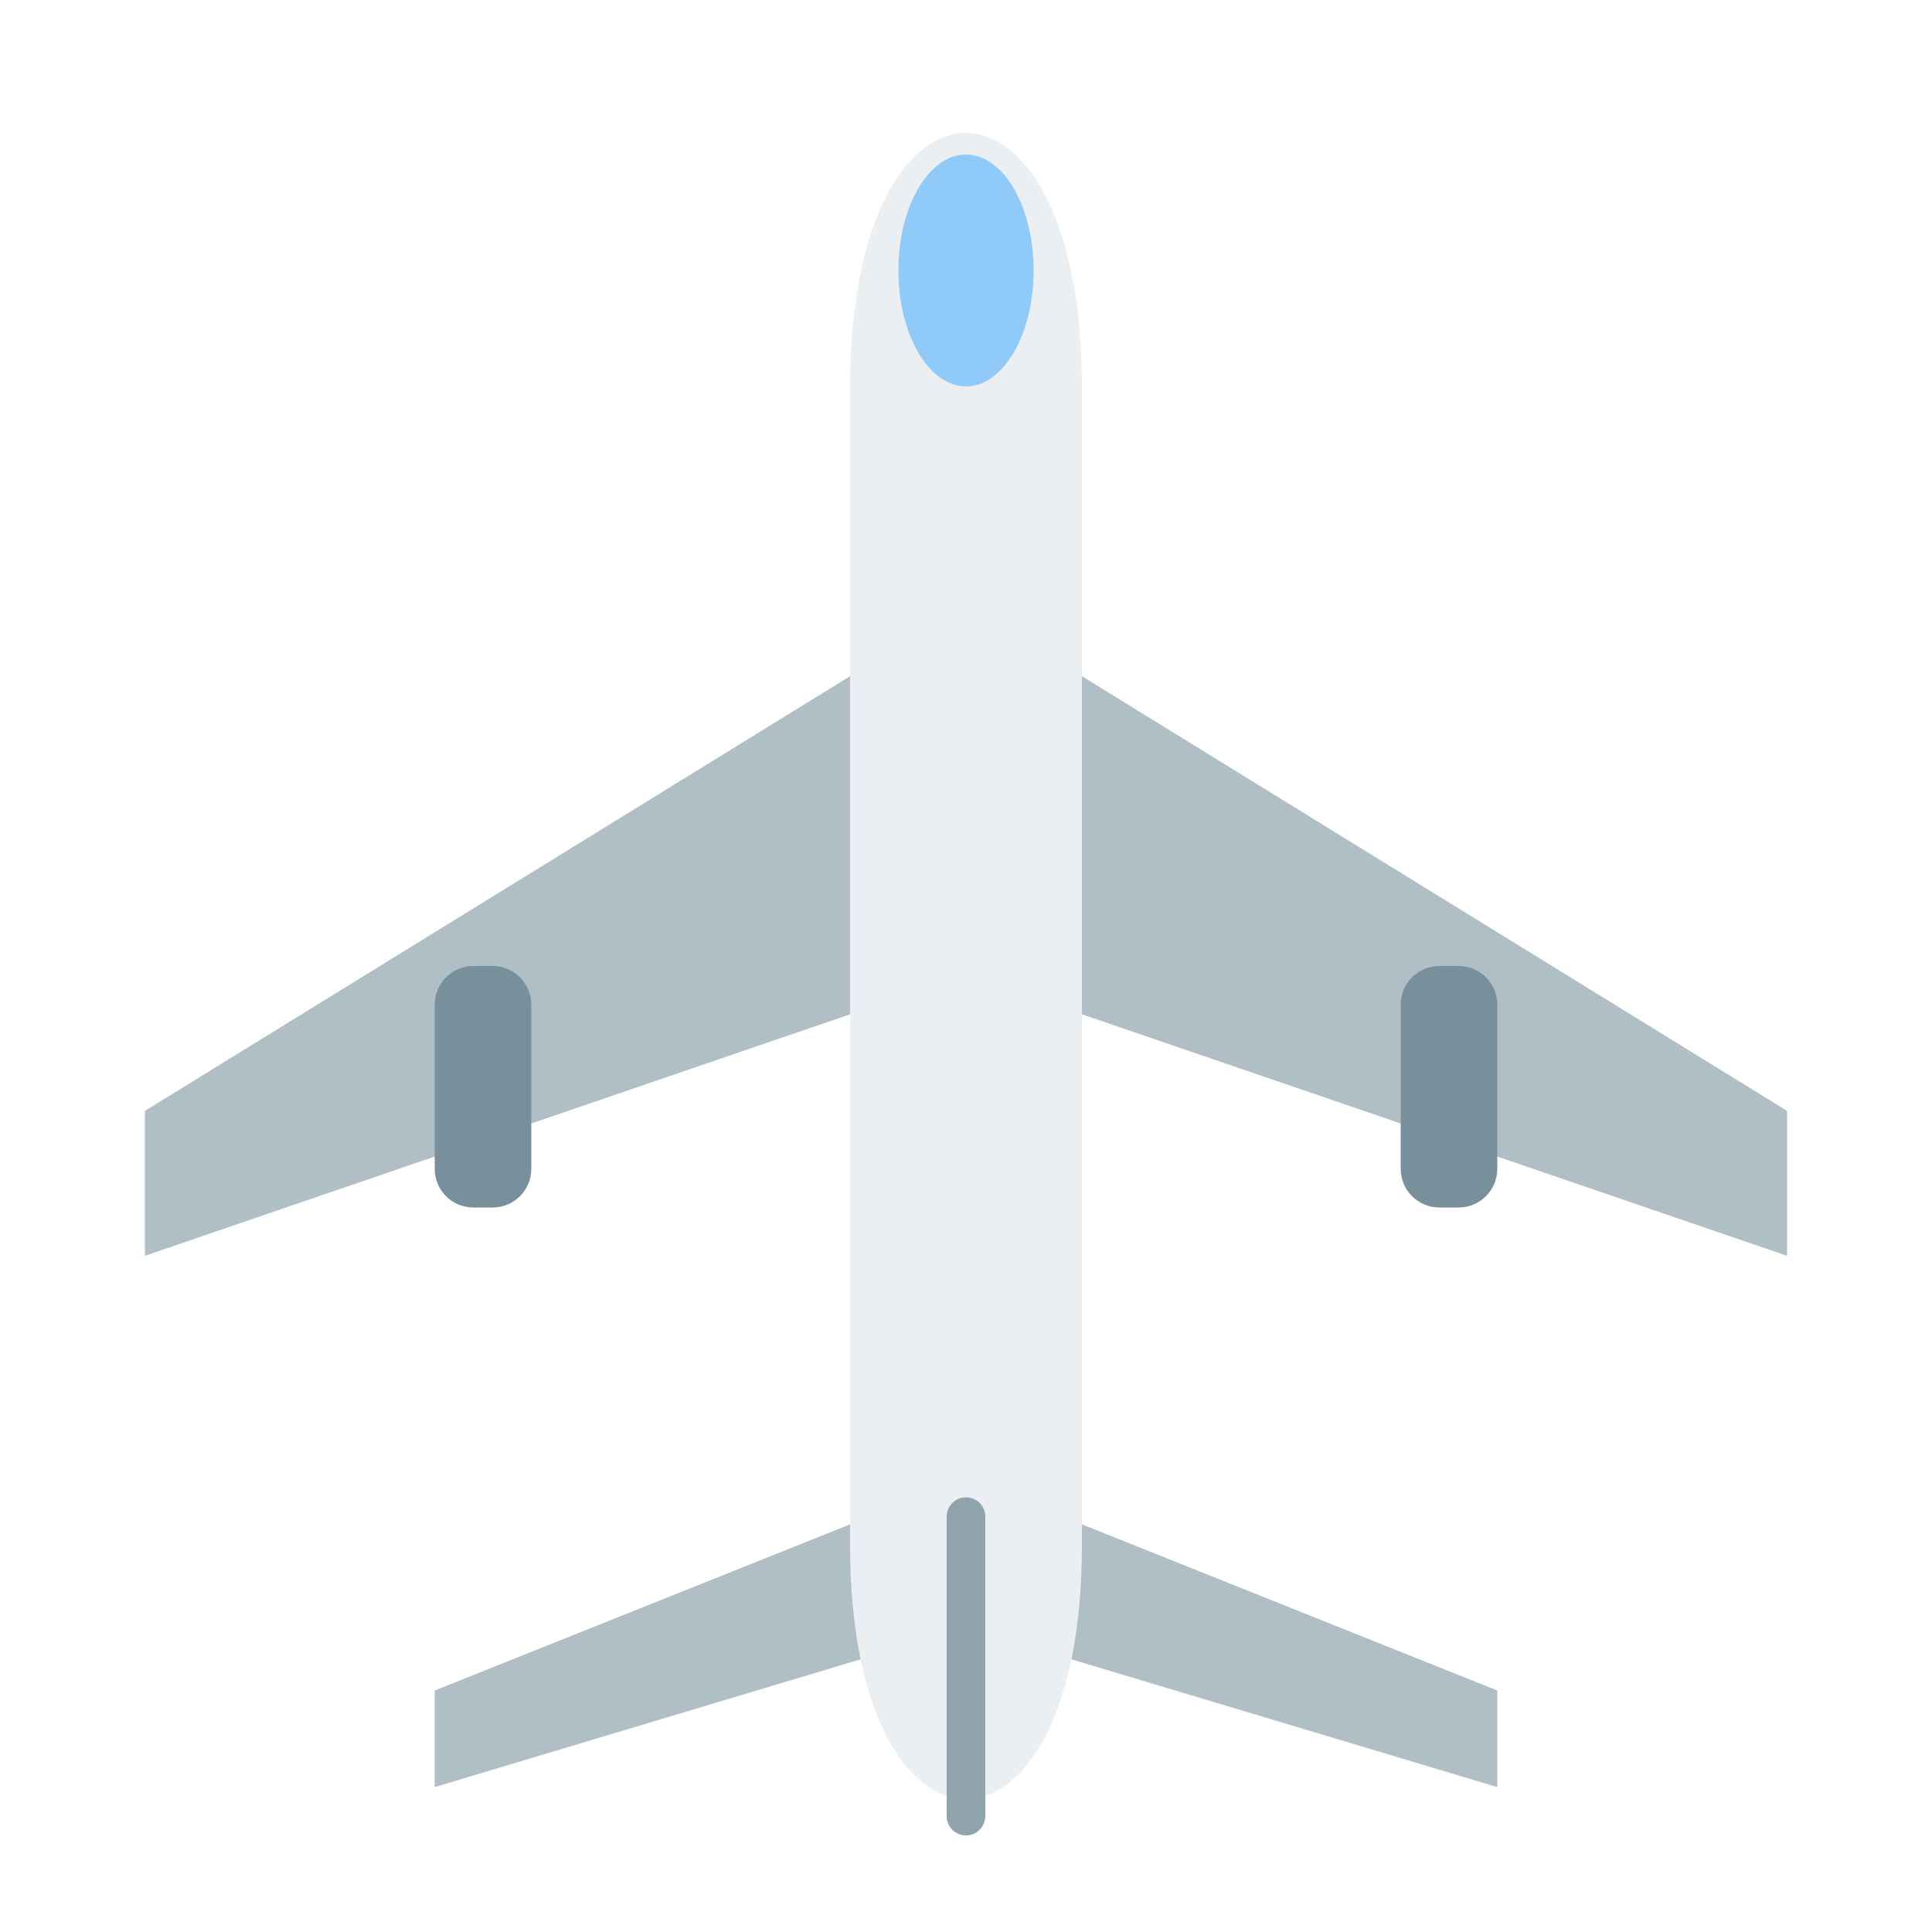
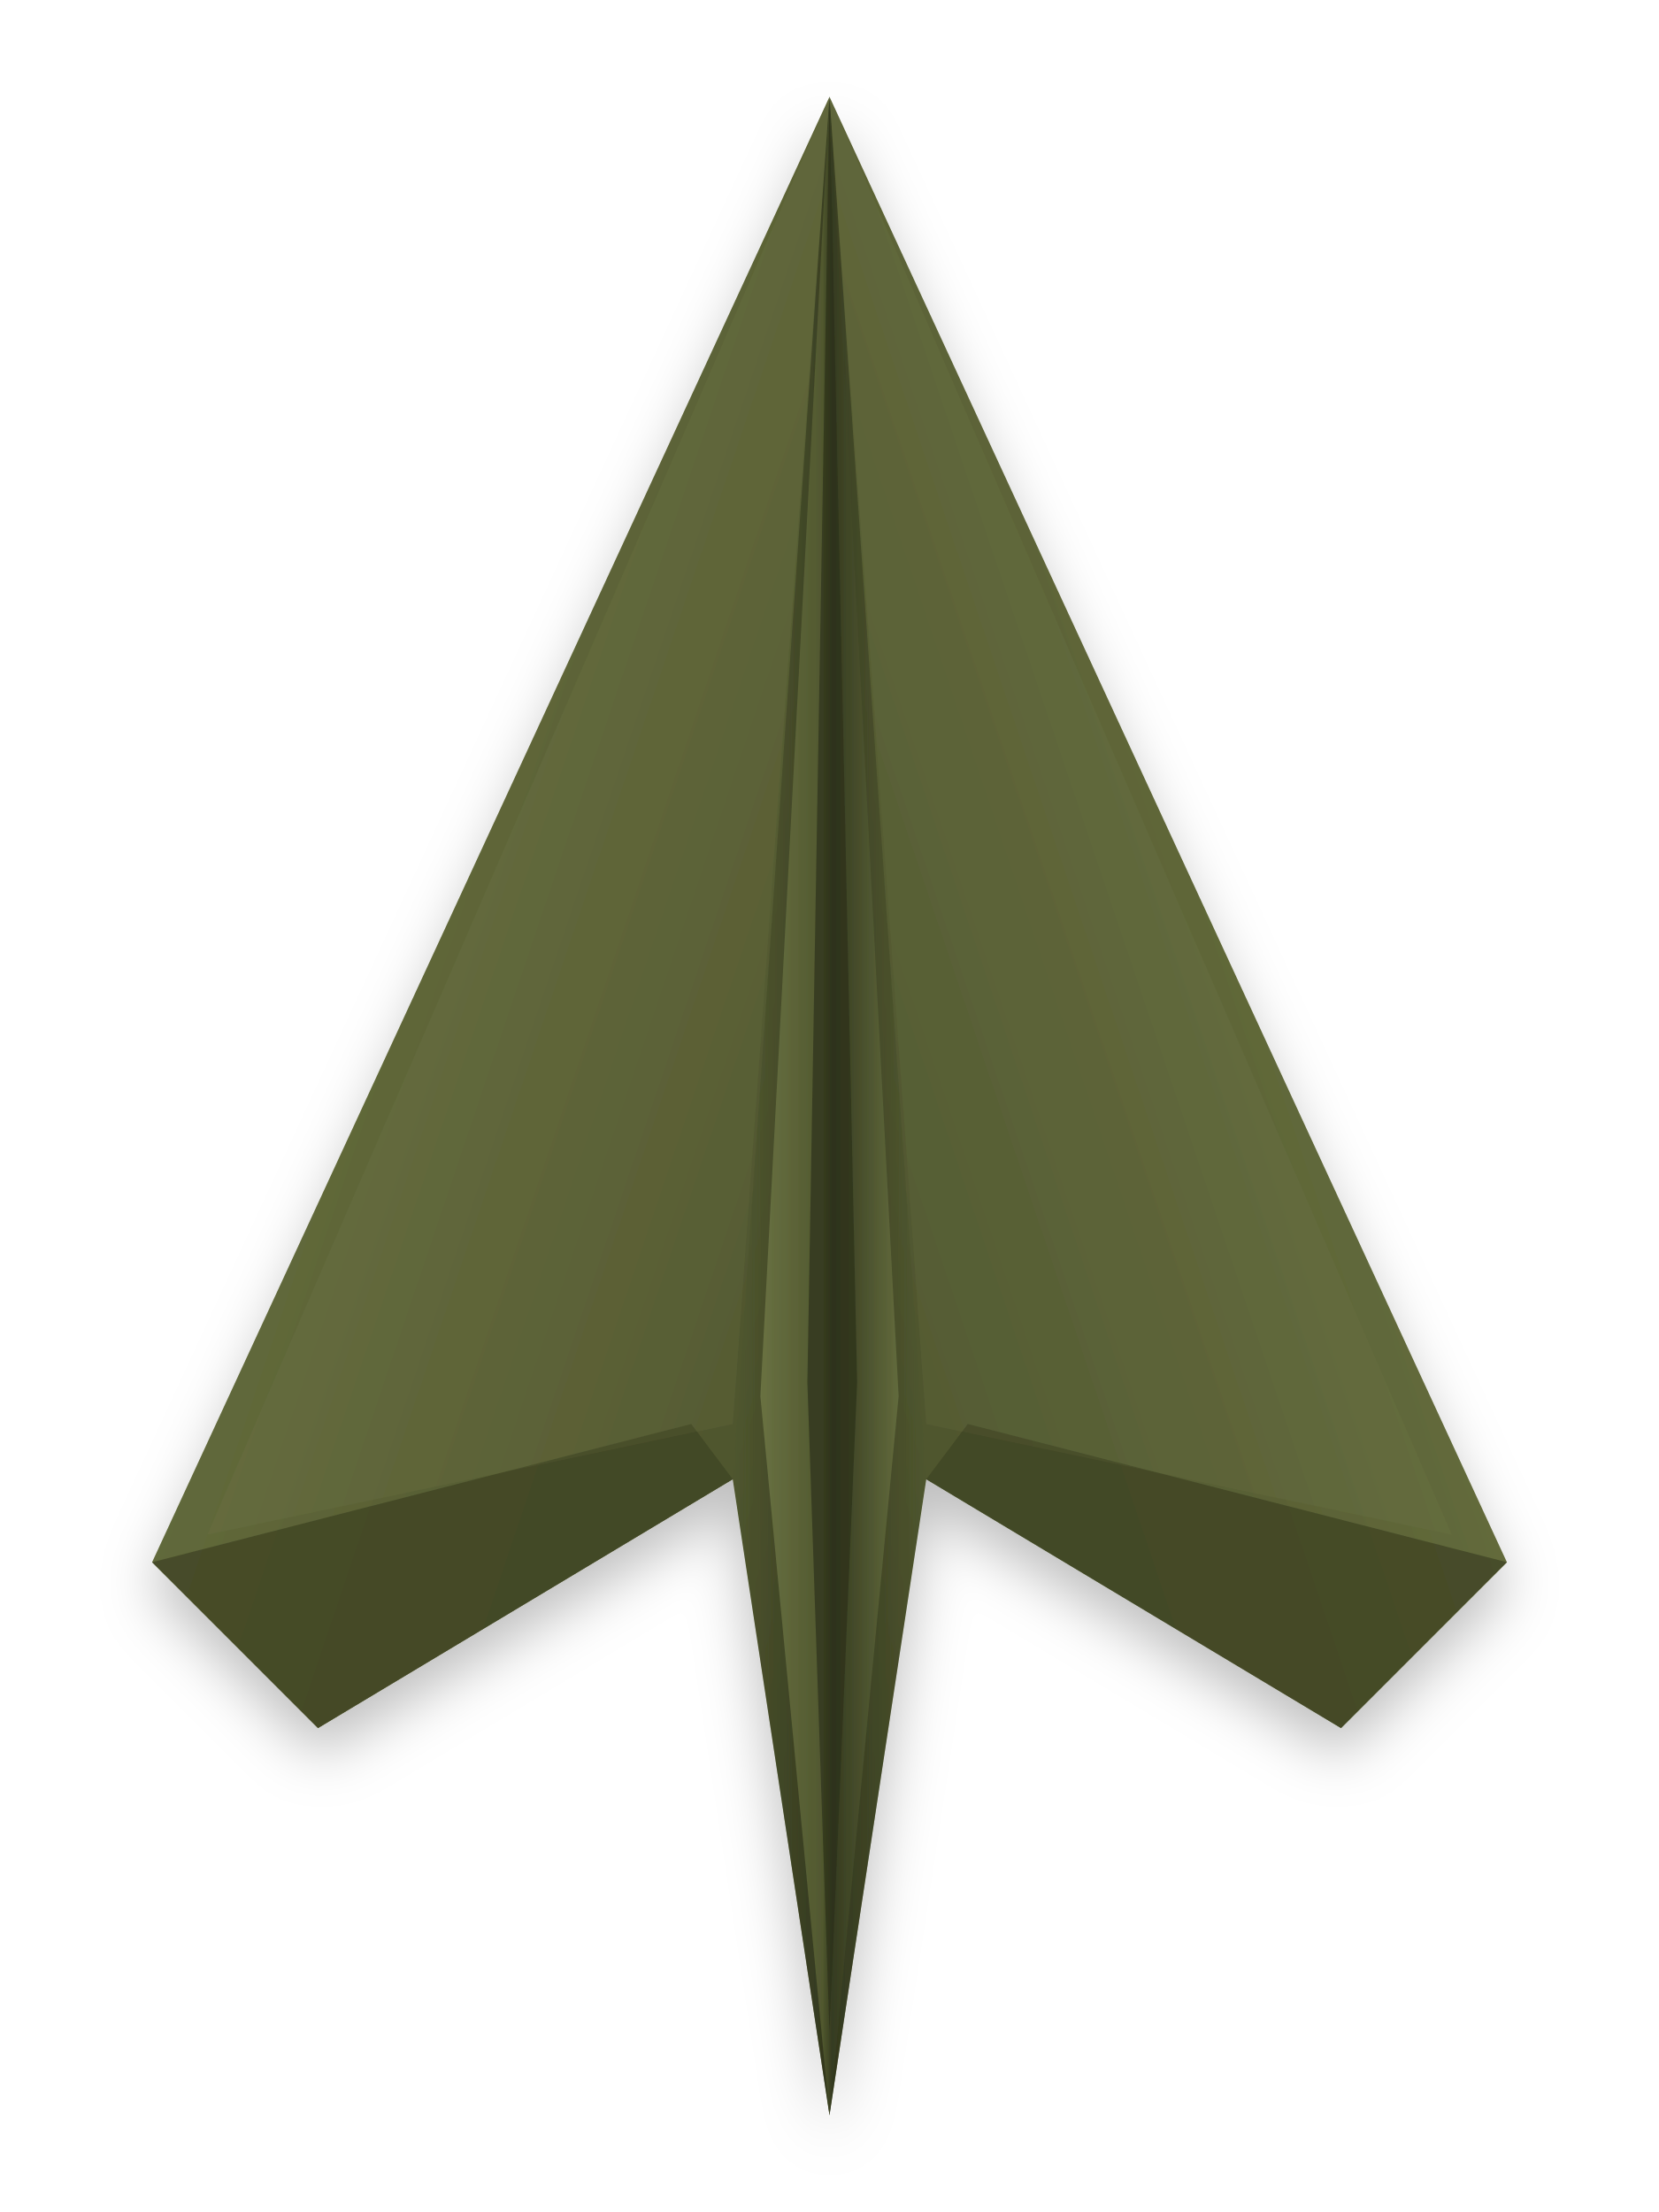
- <svg xmlns="http://www.w3.org/2000/svg" viewBox="0 0 200 200" width="100%" height="100%">
-   <path d="M 88 70 L 15 115 L 15 130 L 88 105 Z" fill="#B0BEC5" />
-   <path d="M 112 70 L 185 115 L 185 130 L 112 105 Z" fill="#B0BEC5" />
-   <rect x="45" y="100" width="10" height="25" rx="4" fill="#78909C" />
-   <rect x="145" y="100" width="10" height="25" rx="4" fill="#78909C" />
-   <path d="M 95 155 L 45 175 L 45 185 L 95 170 Z" fill="#B0BEC5" />
-   <path d="M 105 155 L 155 175 L 155 185 L 105 170 Z" fill="#B0BEC5" />
-   <path d="M 88 40 C 88 5, 112 5, 112 40 L 112 160 C 112 195, 88 195, 88 160 Z" fill="#ECEFF1" />
-   <ellipse cx="100" cy="28" rx="7" ry="12" fill="#90CAF9" />
-   <rect x="98" y="155" width="4" height="35" rx="2" fill="#90A4AE" />
+ <svg xmlns="http://www.w3.org/2000/svg" width="600" height="800" viewBox="0 0 600 800">
+   <defs>
+     <linearGradient id="wingLeft" x1="0" y1="0" x2="1" y2="1">
+       <stop offset="0%" stop-color="#737B47" />
+       <stop offset="50%" stop-color="#5B6236" />
+       <stop offset="100%" stop-color="#454B28" />
+     </linearGradient>
+     <linearGradient id="wingRight" x1="1" y1="0" x2="0" y2="1">
+       <stop offset="0%" stop-color="#78804A" />
+       <stop offset="50%" stop-color="#5B6236" />
+       <stop offset="100%" stop-color="#454B28" />
+     </linearGradient>
+     <linearGradient id="center" x1="0" y1="0" x2="1" y2="0">
+       <stop offset="0%" stop-color="#697142" />
+       <stop offset="45%" stop-color="#51582F" />
+       <stop offset="52%" stop-color="#353B20" />
+       <stop offset="100%" stop-color="#626A3C" />
+     </linearGradient>
+     <linearGradient id="shadowLeft" x1="0" y1="0" x2="1" y2="0">
+       <stop offset="0%" stop-color="#343A20" stop-opacity="0" />
+       <stop offset="100%" stop-color="#292E19" stop-opacity=".7" />
+     </linearGradient>
+     <linearGradient id="shadowRight" x1="1" y1="0" x2="0" y2="0">
+       <stop offset="0%" stop-color="#343A20" stop-opacity="0" />
+       <stop offset="100%" stop-color="#292E19" stop-opacity=".7" />
+     </linearGradient>
+     <filter id="softShadow" x="-30%" y="-30%" width="160%" height="160%">
+       <feGaussianBlur in="SourceAlpha" stdDeviation="10" />
+       <feOffset dy="10" />
+       <feComponentTransfer>
+         <feFuncA type="linear" slope=".25" />
+       </feComponentTransfer>
+       <feMerge>
+         <feMergeNode />
+         <feMergeNode in="SourceGraphic" />
+       </feMerge>
+     </filter>
+   </defs>
+   <g filter="url(#softShadow)">
+     <path d="M300 35 L55 565 L115 625 L265 535 L300 765 Z" fill="url(#wingLeft)" />
+     <path d="M300 35 L265 535 L300 765 L300 35 Z" fill="url(#shadowLeft)" />
+     <path d="M300 35 L545 565 L485 625 L335 535 L300 765 Z" fill="url(#wingRight)" />
+     <path d="M300 35 L335 535 L300 765 L300 35 Z" fill="url(#shadowRight)" />
+     <path d="M300 35 L325 505 L300 765 L275 505 Z" fill="url(#center)" />
+     <path d="M300 35 L310 500 L300 735 L292 500 Z" fill="#292E19" opacity=".65" />
+     <path d="M55 565 L115 625 L265 535 L250 515 Z" fill="#3D4323" opacity=".75" />
+     <path d="M545 565 L485 625 L335 535 L350 515 Z" fill="#3D4323" opacity=".75" />
+     <path d="M300 35 L75 555 L265 515 Z" fill="#8A925A" opacity=".10" />
+     <path d="M300 35 L525 555 L335 515 Z" fill="#929A60" opacity=".08" />
+   </g>
</svg>
